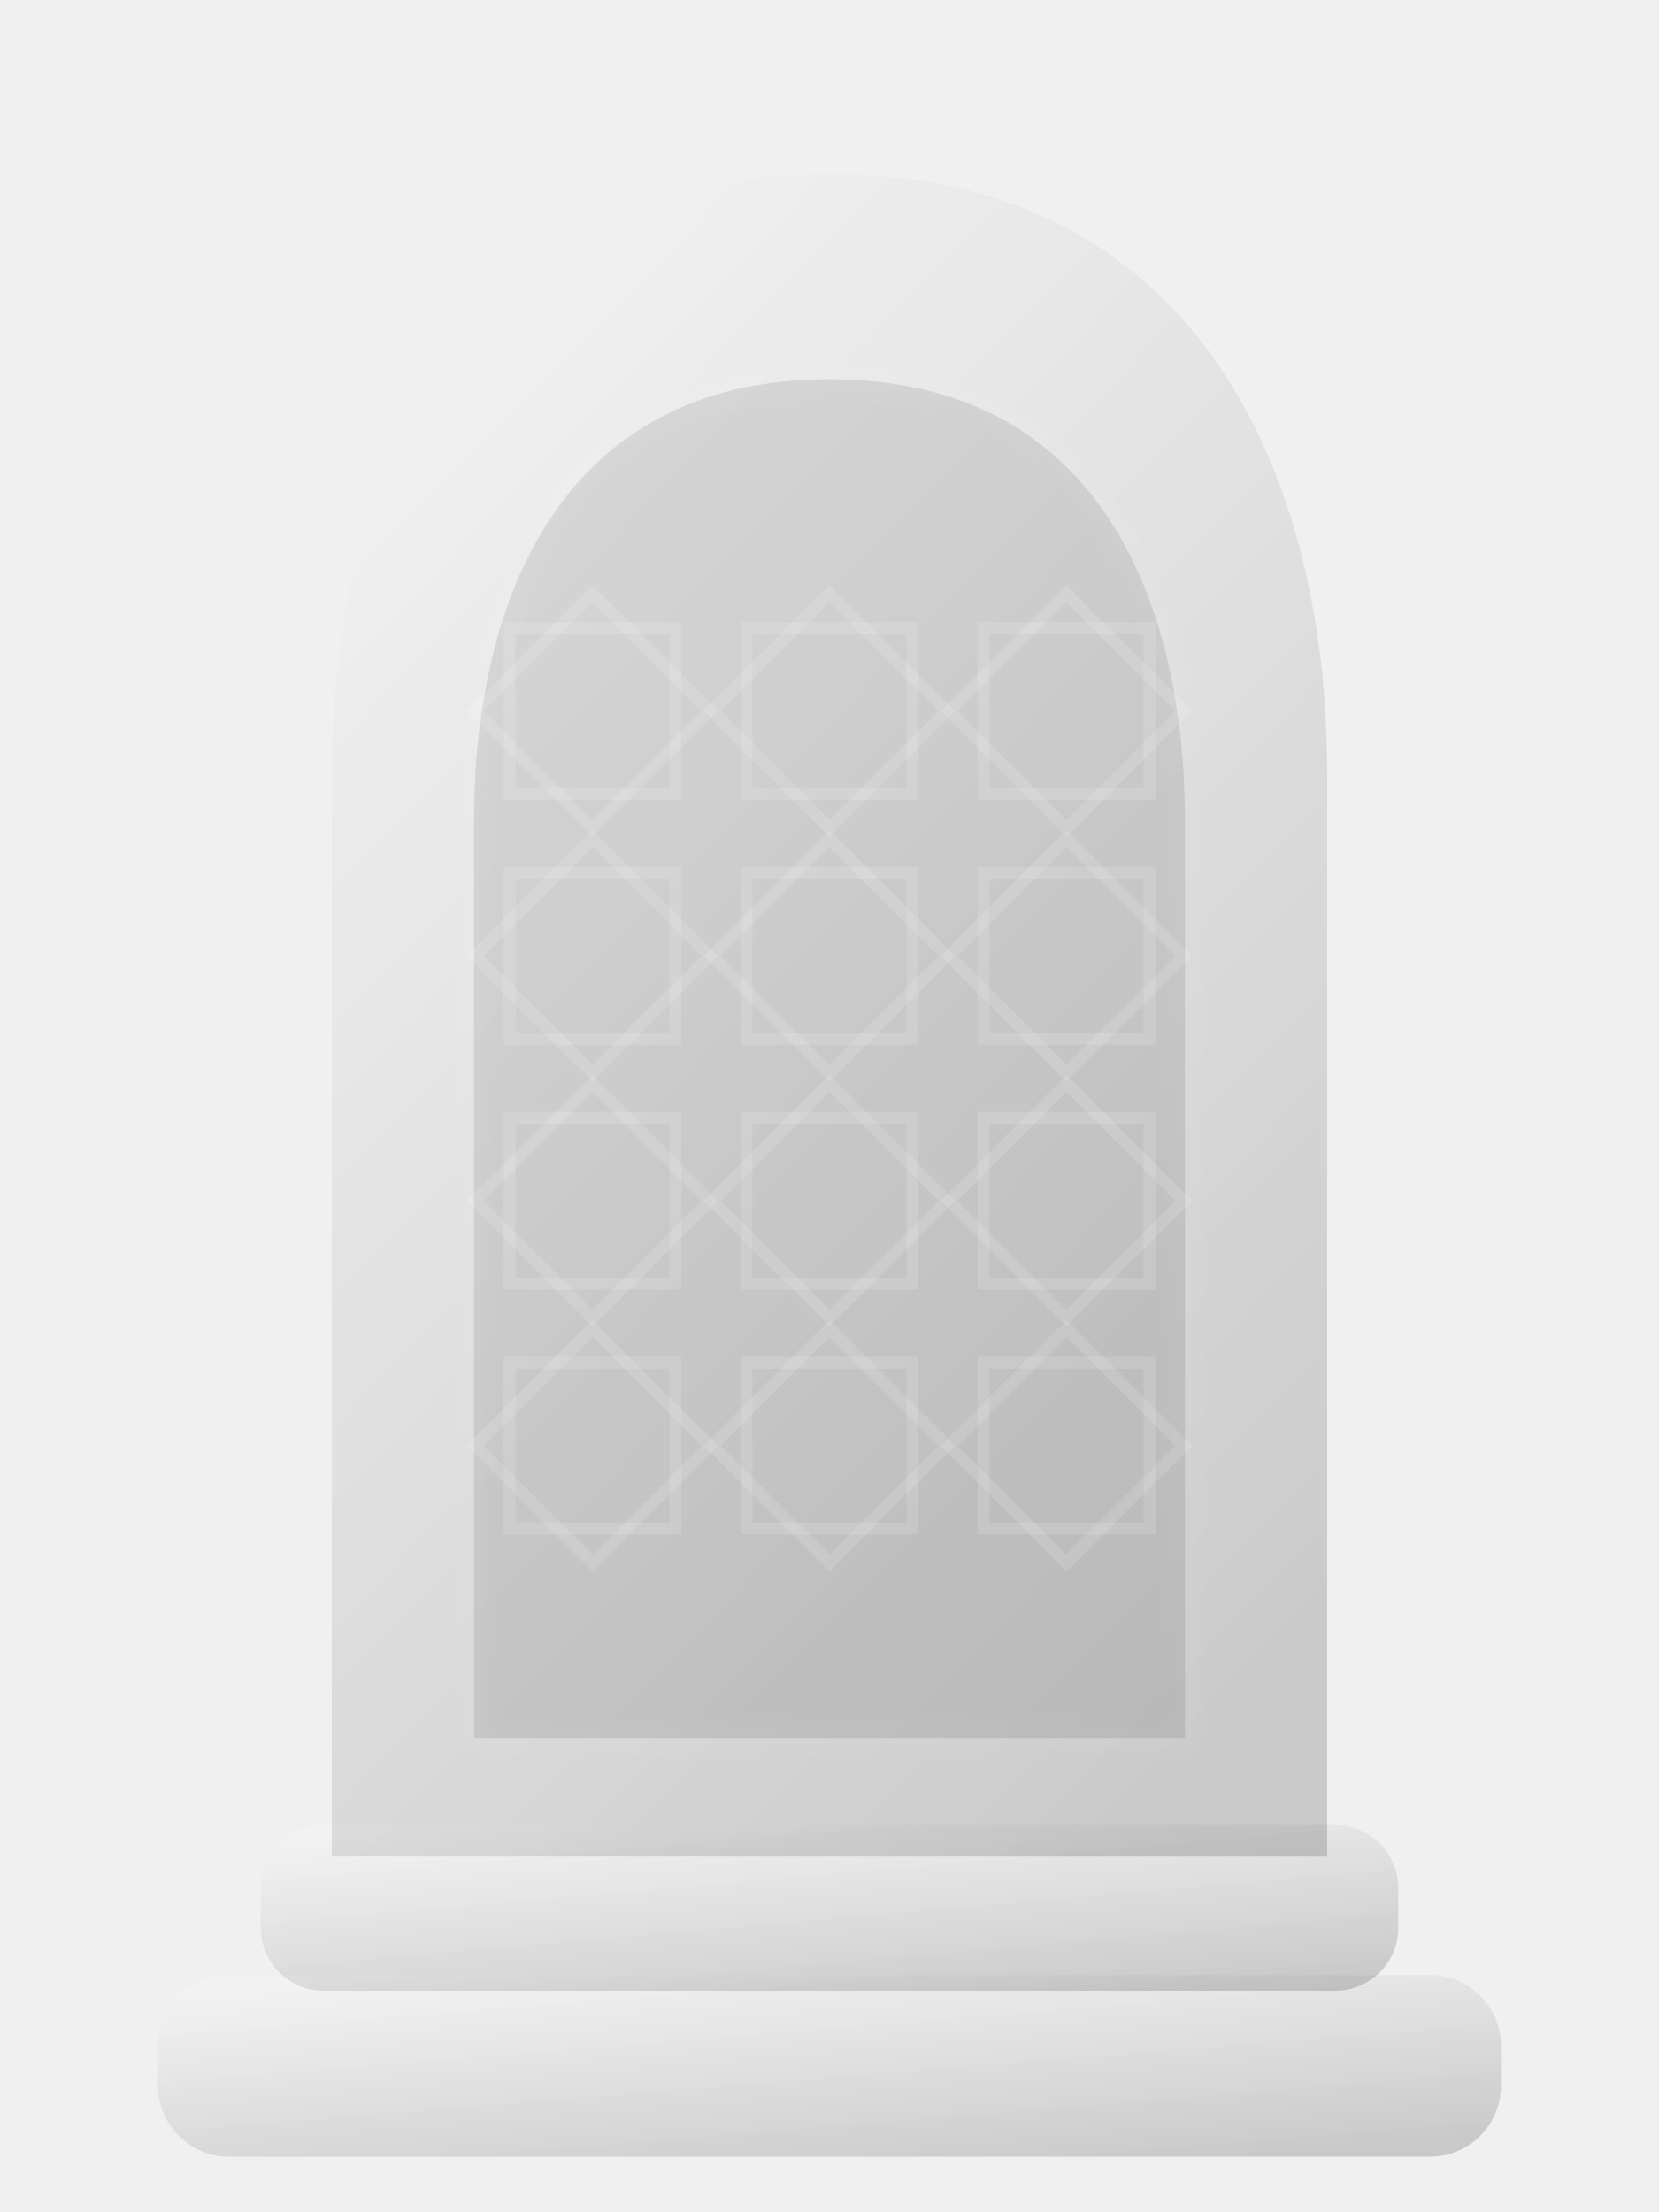
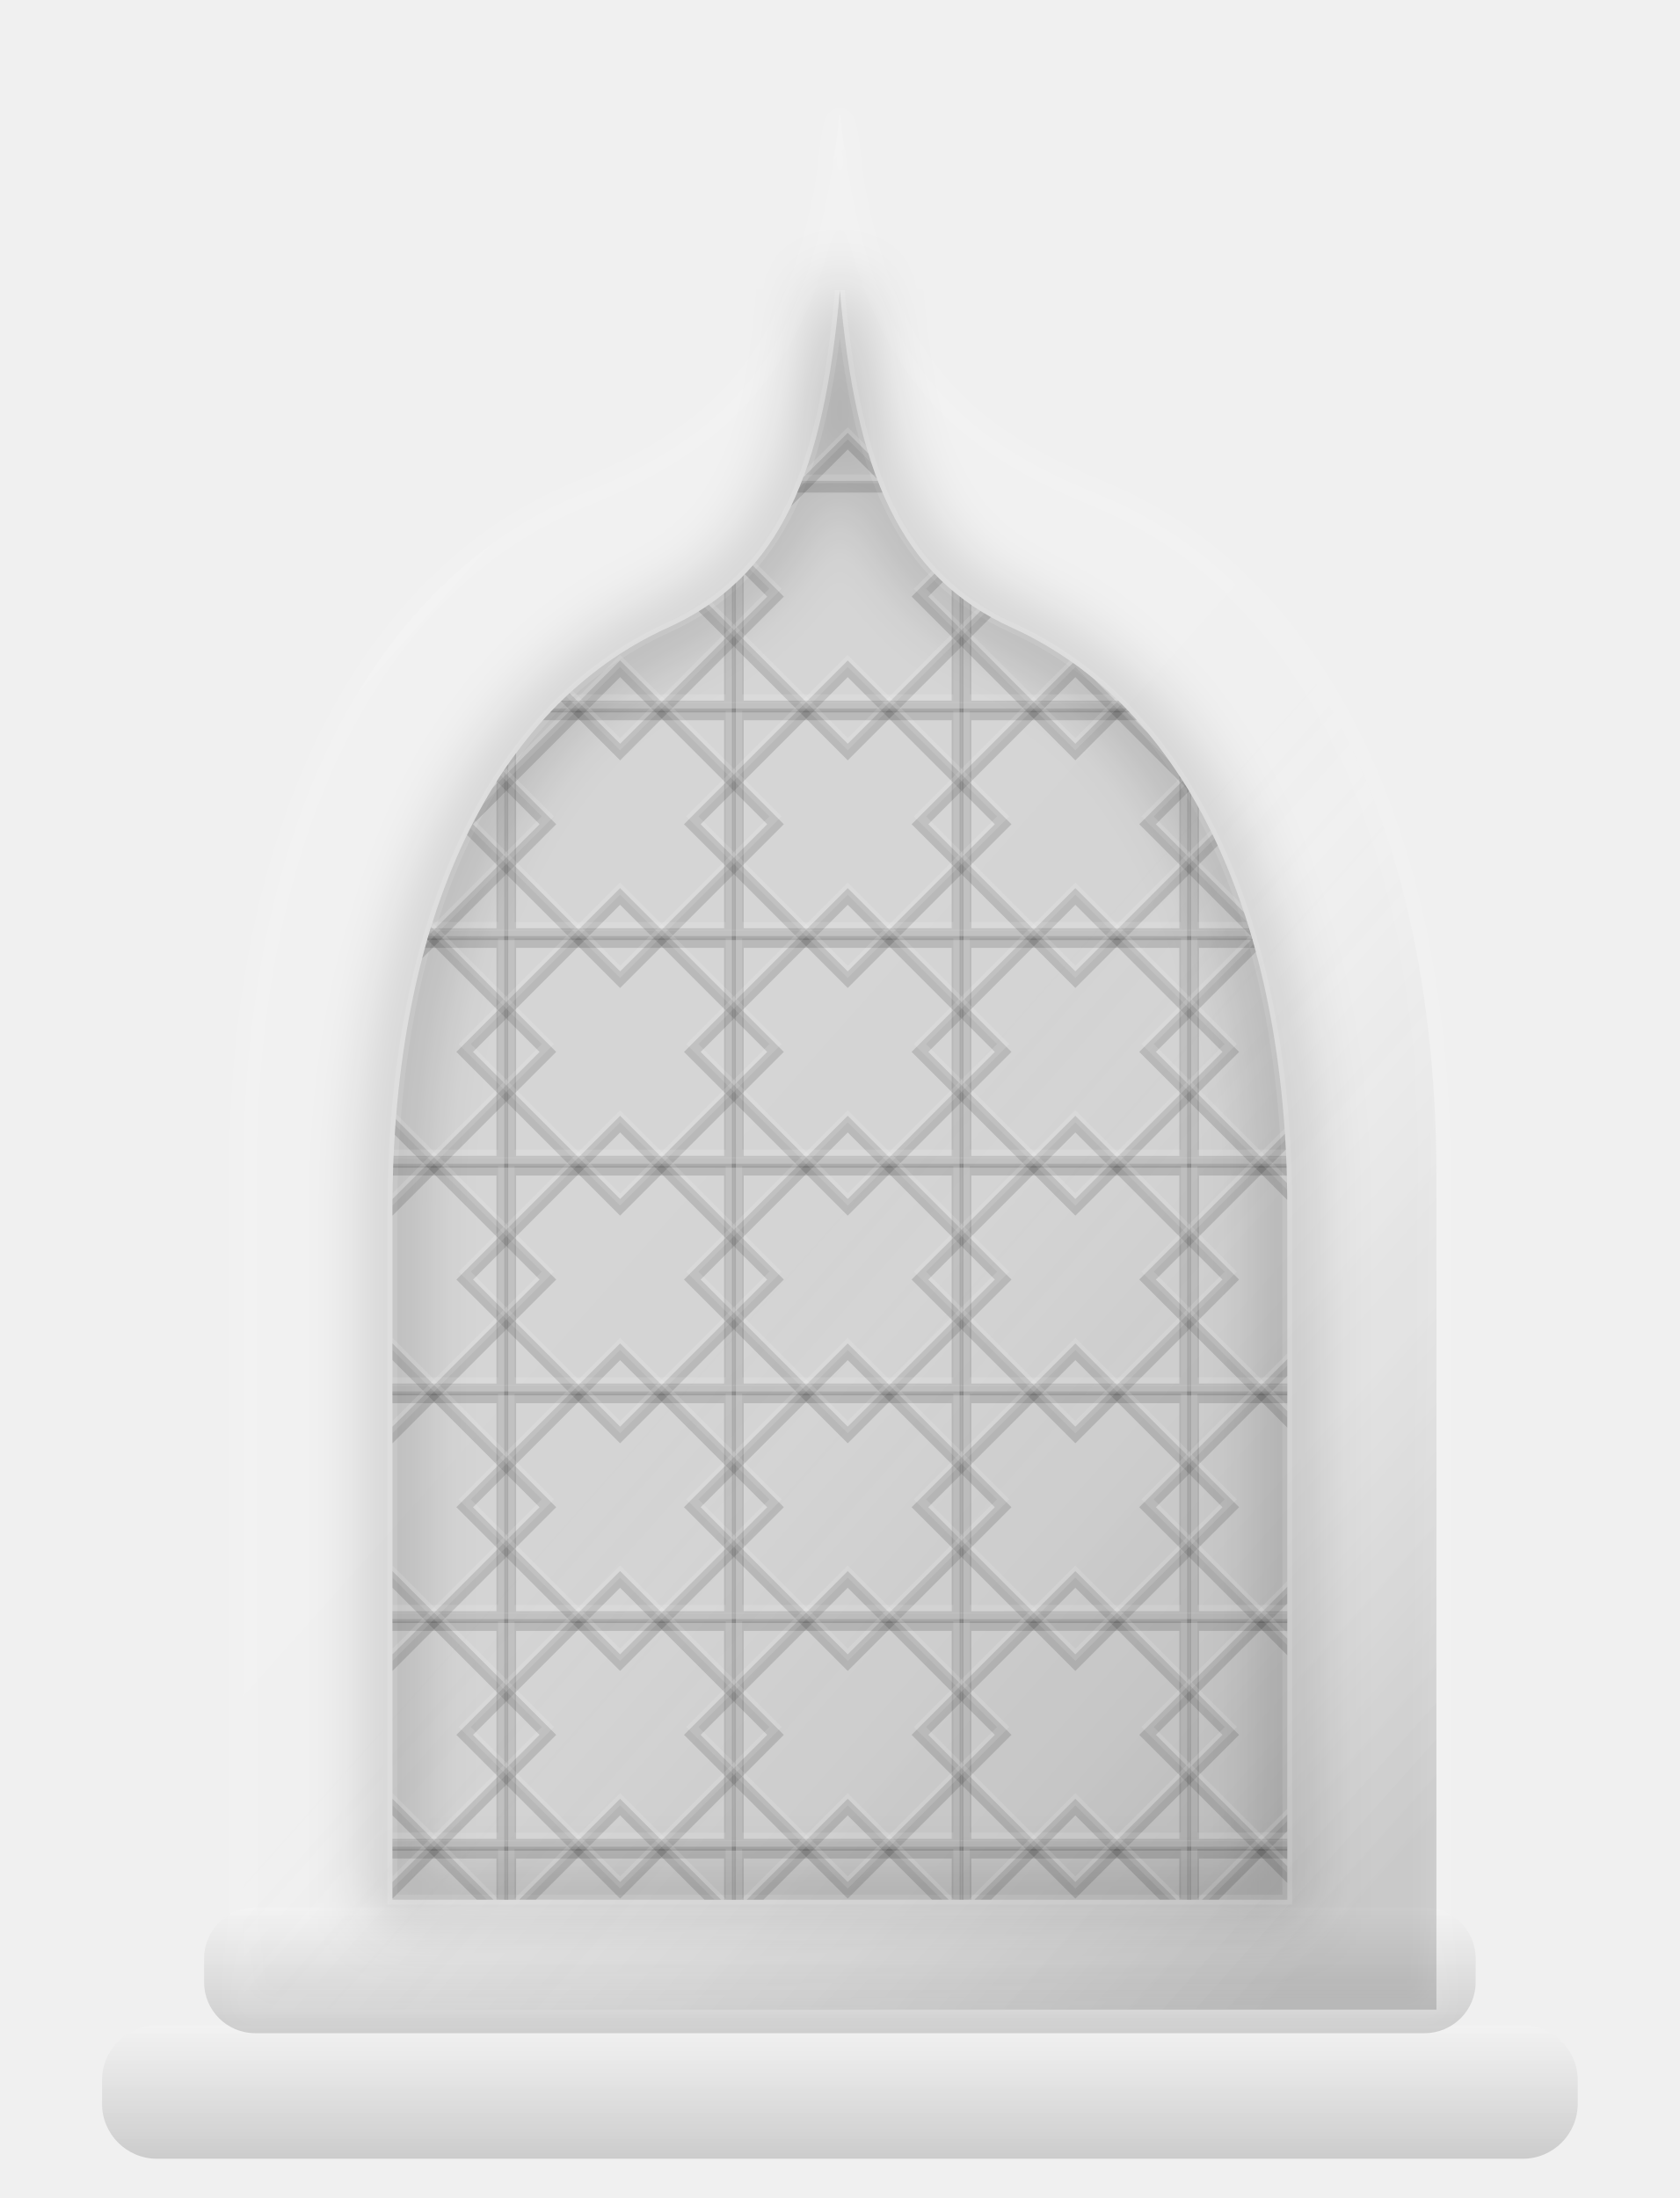
- <svg xmlns="http://www.w3.org/2000/svg" viewBox="0 0 420 560" width="420" height="560">
+ <svg xmlns="http://www.w3.org/2000/svg" viewBox="0 0 428 560" width="428" height="560">
  <defs>
-     <linearGradient id="a-body" x1="0.2" y1="0" x2="0.8" y2="1">
+     <filter id="a-soft" x="-60%" y="-60%" width="220%" height="220%">
+       <feGaussianBlur stdDeviation="3" />
+     </filter>
+     <filter id="a-wide" x="-60%" y="-60%" width="220%" height="220%">
+       <feGaussianBlur stdDeviation="8" />
+     </filter>
+     <clipPath id="a-panel">
+       <path d="M 100 484 L 100 308     C 100 234, 126 180, 170 160     C 199 147, 210 120, 214 74     C 218 120, 229 147, 258 160     C 302 180, 328 234, 328 308     L 328 484 Z" />
+     </clipPath>
+     <linearGradient id="a-face" x1="0.15" y1="0" x2="0.85" y2="1">
      <stop offset="0" stop-color="#FFFFFF" stop-opacity="0.14" />
+       <stop offset="0.55" stop-color="#FFFFFF" stop-opacity="0.02" />
      <stop offset="1" stop-color="#000000" stop-opacity="0.16" />
    </linearGradient>
-     <filter id="a-emb" x="-20%" y="-20%" width="140%" height="140%">
-       <feGaussianBlur stdDeviation="3" />
-     </filter>
+     <linearGradient id="a-step" x1="0" y1="0" x2="0" y2="1">
+       <stop offset="0" stop-color="#FFFFFF" stop-opacity="0.13" />
+       <stop offset="1" stop-color="#000000" stop-opacity="0.15" />
+     </linearGradient>
  </defs>
-   <g>
-     <rect x="40" y="500" width="340" height="46" rx="18" fill="url(#a-body)" />
-     <rect x="66" y="462" width="288" height="42" rx="16" fill="url(#a-body)" />
-     <path d="M210 44 C 300 44 336 116 336 196 L 336 470 L 84 470 L 84 196 C 84 116 120 44 210 44 Z" fill="url(#a-body)" />
-     <path d="M210 96 C 278 96 300 152 300 208 L 300 440 L 120 440 L 120 208 C 120 152 142 96 210 96 Z" fill="#000000" opacity="0.1" />
-     <path d="M210 96 C 278 96 300 152 300 208 L 300 440 L 120 440 L 120 208 C 120 152 142 96 210 96 Z" fill="none" stroke="#FFFFFF" stroke-opacity="0.1" stroke-width="3" filter="url(#a-emb)" />
-     <g stroke="#FFFFFF" stroke-opacity="0.13" stroke-width="3" fill="none">
-       <rect x="129" y="159" width="42" height="42" transform="rotate(45 150 180)" />
-       <rect x="129" y="159" width="42" height="42" />
-       <rect x="189" y="159" width="42" height="42" transform="rotate(45 210 180)" />
-       <rect x="189" y="159" width="42" height="42" />
-       <rect x="249" y="159" width="42" height="42" transform="rotate(45 270 180)" />
-       <rect x="249" y="159" width="42" height="42" />
-       <rect x="129" y="221" width="42" height="42" transform="rotate(45 150 242)" />
-       <rect x="129" y="221" width="42" height="42" />
-       <rect x="189" y="221" width="42" height="42" transform="rotate(45 210 242)" />
-       <rect x="189" y="221" width="42" height="42" />
-       <rect x="249" y="221" width="42" height="42" transform="rotate(45 270 242)" />
-       <rect x="249" y="221" width="42" height="42" />
-       <rect x="129" y="283" width="42" height="42" transform="rotate(45 150 304)" />
-       <rect x="129" y="283" width="42" height="42" />
-       <rect x="189" y="283" width="42" height="42" transform="rotate(45 210 304)" />
-       <rect x="189" y="283" width="42" height="42" />
-       <rect x="249" y="283" width="42" height="42" transform="rotate(45 270 304)" />
-       <rect x="249" y="283" width="42" height="42" />
-       <rect x="129" y="345" width="42" height="42" transform="rotate(45 150 366)" />
-       <rect x="129" y="345" width="42" height="42" />
-       <rect x="189" y="345" width="42" height="42" transform="rotate(45 210 366)" />
-       <rect x="189" y="345" width="42" height="42" />
-       <rect x="249" y="345" width="42" height="42" transform="rotate(45 270 366)" />
-       <rect x="249" y="345" width="42" height="42" />
+   <rect x="26" y="516" width="376" height="34" rx="14" fill="url(#a-step)" />
+   <rect x="52" y="486" width="324" height="32" rx="13" fill="url(#a-step)" />
+   <path d="M 62 512 L 62 300     C 62 212, 94 148, 148 126     C 188 110, 208 88, 214 28     C 220 88, 240 110, 280 126     C 334 148, 366 212, 366 300     L 366 512 Z" fill="url(#a-face)" />
+   <path d="M 62 512 L 62 300     C 62 212, 94 148, 148 126     C 188 110, 208 88, 214 28     C 220 88, 240 110, 280 126     C 334 148, 366 212, 366 300     L 366 512 Z" fill="none" stroke="#FFFFFF" stroke-opacity="0.17" stroke-width="3" filter="url(#a-soft)" />
+   <path d="M 100 484 L 100 308     C 100 234, 126 180, 170 160     C 199 147, 210 120, 214 74     C 218 120, 229 147, 258 160     C 302 180, 328 234, 328 308     L 328 484 Z" fill="#000000" opacity="0.12" />
+   <path d="M 100 484 L 100 308     C 100 234, 126 180, 170 160     C 199 147, 210 120, 214 74     C 218 120, 229 147, 258 160     C 302 180, 328 234, 328 308     L 328 484 Z" fill="none" stroke="#000000" stroke-opacity="0.22" stroke-width="9" filter="url(#a-wide)" />
+   <path d="M 100 484 L 100 308     C 100 234, 126 180, 170 160     C 199 147, 210 120, 214 74     C 218 120, 229 147, 258 160     C 302 180, 328 234, 328 308     L 328 484 Z" fill="none" stroke="#FFFFFF" stroke-opacity="0.1" stroke-width="2.5" />
+   <g clip-path="url(#a-panel)">
+     <g fill="none" stroke="#000000" stroke-opacity="0.13" stroke-width="3" transform="translate(0,2)">
+       <rect x="72" y="122" width="56" height="56" />
+       <rect x="72" y="122" width="56" height="56" transform="rotate(45 100 150)" />
+       <rect x="130" y="122" width="56" height="56" />
+       <rect x="130" y="122" width="56" height="56" transform="rotate(45 158 150)" />
+       <rect x="188" y="122" width="56" height="56" />
+       <rect x="188" y="122" width="56" height="56" transform="rotate(45 216 150)" />
+       <rect x="246" y="122" width="56" height="56" />
+       <rect x="246" y="122" width="56" height="56" transform="rotate(45 274 150)" />
+       <rect x="304" y="122" width="56" height="56" />
+       <rect x="304" y="122" width="56" height="56" transform="rotate(45 332 150)" />
+       <rect x="72" y="180" width="56" height="56" />
+       <rect x="72" y="180" width="56" height="56" transform="rotate(45 100 208)" />
+       <rect x="130" y="180" width="56" height="56" />
+       <rect x="130" y="180" width="56" height="56" transform="rotate(45 158 208)" />
+       <rect x="188" y="180" width="56" height="56" />
+       <rect x="188" y="180" width="56" height="56" transform="rotate(45 216 208)" />
+       <rect x="246" y="180" width="56" height="56" />
+       <rect x="246" y="180" width="56" height="56" transform="rotate(45 274 208)" />
+       <rect x="304" y="180" width="56" height="56" />
+       <rect x="304" y="180" width="56" height="56" transform="rotate(45 332 208)" />
+       <rect x="72" y="238" width="56" height="56" />
+       <rect x="72" y="238" width="56" height="56" transform="rotate(45 100 266)" />
+       <rect x="130" y="238" width="56" height="56" />
+       <rect x="130" y="238" width="56" height="56" transform="rotate(45 158 266)" />
+       <rect x="188" y="238" width="56" height="56" />
+       <rect x="188" y="238" width="56" height="56" transform="rotate(45 216 266)" />
+       <rect x="246" y="238" width="56" height="56" />
+       <rect x="246" y="238" width="56" height="56" transform="rotate(45 274 266)" />
+       <rect x="304" y="238" width="56" height="56" />
+       <rect x="304" y="238" width="56" height="56" transform="rotate(45 332 266)" />
+       <rect x="72" y="296" width="56" height="56" />
+       <rect x="72" y="296" width="56" height="56" transform="rotate(45 100 324)" />
+       <rect x="130" y="296" width="56" height="56" />
+       <rect x="130" y="296" width="56" height="56" transform="rotate(45 158 324)" />
+       <rect x="188" y="296" width="56" height="56" />
+       <rect x="188" y="296" width="56" height="56" transform="rotate(45 216 324)" />
+       <rect x="246" y="296" width="56" height="56" />
+       <rect x="246" y="296" width="56" height="56" transform="rotate(45 274 324)" />
+       <rect x="304" y="296" width="56" height="56" />
+       <rect x="304" y="296" width="56" height="56" transform="rotate(45 332 324)" />
+       <rect x="72" y="354" width="56" height="56" />
+       <rect x="72" y="354" width="56" height="56" transform="rotate(45 100 382)" />
+       <rect x="130" y="354" width="56" height="56" />
+       <rect x="130" y="354" width="56" height="56" transform="rotate(45 158 382)" />
+       <rect x="188" y="354" width="56" height="56" />
+       <rect x="188" y="354" width="56" height="56" transform="rotate(45 216 382)" />
+       <rect x="246" y="354" width="56" height="56" />
+       <rect x="246" y="354" width="56" height="56" transform="rotate(45 274 382)" />
+       <rect x="304" y="354" width="56" height="56" />
+       <rect x="304" y="354" width="56" height="56" transform="rotate(45 332 382)" />
+       <rect x="72" y="412" width="56" height="56" />
+       <rect x="72" y="412" width="56" height="56" transform="rotate(45 100 440)" />
+       <rect x="130" y="412" width="56" height="56" />
+       <rect x="130" y="412" width="56" height="56" transform="rotate(45 158 440)" />
+       <rect x="188" y="412" width="56" height="56" />
+       <rect x="188" y="412" width="56" height="56" transform="rotate(45 216 440)" />
+       <rect x="246" y="412" width="56" height="56" />
+       <rect x="246" y="412" width="56" height="56" transform="rotate(45 274 440)" />
+       <rect x="304" y="412" width="56" height="56" />
+       <rect x="304" y="412" width="56" height="56" transform="rotate(45 332 440)" />
+       <rect x="72" y="470" width="56" height="56" />
+       <rect x="72" y="470" width="56" height="56" transform="rotate(45 100 498)" />
+       <rect x="130" y="470" width="56" height="56" />
+       <rect x="130" y="470" width="56" height="56" transform="rotate(45 158 498)" />
+       <rect x="188" y="470" width="56" height="56" />
+       <rect x="188" y="470" width="56" height="56" transform="rotate(45 216 498)" />
+       <rect x="246" y="470" width="56" height="56" />
+       <rect x="246" y="470" width="56" height="56" transform="rotate(45 274 498)" />
+       <rect x="304" y="470" width="56" height="56" />
+       <rect x="304" y="470" width="56" height="56" transform="rotate(45 332 498)" />
+     </g>
+     <g fill="none" stroke="#FFFFFF" stroke-opacity="0.11" stroke-width="2.2">
+       <rect x="72" y="122" width="56" height="56" />
+       <rect x="72" y="122" width="56" height="56" transform="rotate(45 100 150)" />
+       <rect x="130" y="122" width="56" height="56" />
+       <rect x="130" y="122" width="56" height="56" transform="rotate(45 158 150)" />
+       <rect x="188" y="122" width="56" height="56" />
+       <rect x="188" y="122" width="56" height="56" transform="rotate(45 216 150)" />
+       <rect x="246" y="122" width="56" height="56" />
+       <rect x="246" y="122" width="56" height="56" transform="rotate(45 274 150)" />
+       <rect x="304" y="122" width="56" height="56" />
+       <rect x="304" y="122" width="56" height="56" transform="rotate(45 332 150)" />
+       <rect x="72" y="180" width="56" height="56" />
+       <rect x="72" y="180" width="56" height="56" transform="rotate(45 100 208)" />
+       <rect x="130" y="180" width="56" height="56" />
+       <rect x="130" y="180" width="56" height="56" transform="rotate(45 158 208)" />
+       <rect x="188" y="180" width="56" height="56" />
+       <rect x="188" y="180" width="56" height="56" transform="rotate(45 216 208)" />
+       <rect x="246" y="180" width="56" height="56" />
+       <rect x="246" y="180" width="56" height="56" transform="rotate(45 274 208)" />
+       <rect x="304" y="180" width="56" height="56" />
+       <rect x="304" y="180" width="56" height="56" transform="rotate(45 332 208)" />
+       <rect x="72" y="238" width="56" height="56" />
+       <rect x="72" y="238" width="56" height="56" transform="rotate(45 100 266)" />
+       <rect x="130" y="238" width="56" height="56" />
+       <rect x="130" y="238" width="56" height="56" transform="rotate(45 158 266)" />
+       <rect x="188" y="238" width="56" height="56" />
+       <rect x="188" y="238" width="56" height="56" transform="rotate(45 216 266)" />
+       <rect x="246" y="238" width="56" height="56" />
+       <rect x="246" y="238" width="56" height="56" transform="rotate(45 274 266)" />
+       <rect x="304" y="238" width="56" height="56" />
+       <rect x="304" y="238" width="56" height="56" transform="rotate(45 332 266)" />
+       <rect x="72" y="296" width="56" height="56" />
+       <rect x="72" y="296" width="56" height="56" transform="rotate(45 100 324)" />
+       <rect x="130" y="296" width="56" height="56" />
+       <rect x="130" y="296" width="56" height="56" transform="rotate(45 158 324)" />
+       <rect x="188" y="296" width="56" height="56" />
+       <rect x="188" y="296" width="56" height="56" transform="rotate(45 216 324)" />
+       <rect x="246" y="296" width="56" height="56" />
+       <rect x="246" y="296" width="56" height="56" transform="rotate(45 274 324)" />
+       <rect x="304" y="296" width="56" height="56" />
+       <rect x="304" y="296" width="56" height="56" transform="rotate(45 332 324)" />
+       <rect x="72" y="354" width="56" height="56" />
+       <rect x="72" y="354" width="56" height="56" transform="rotate(45 100 382)" />
+       <rect x="130" y="354" width="56" height="56" />
+       <rect x="130" y="354" width="56" height="56" transform="rotate(45 158 382)" />
+       <rect x="188" y="354" width="56" height="56" />
+       <rect x="188" y="354" width="56" height="56" transform="rotate(45 216 382)" />
+       <rect x="246" y="354" width="56" height="56" />
+       <rect x="246" y="354" width="56" height="56" transform="rotate(45 274 382)" />
+       <rect x="304" y="354" width="56" height="56" />
+       <rect x="304" y="354" width="56" height="56" transform="rotate(45 332 382)" />
+       <rect x="72" y="412" width="56" height="56" />
+       <rect x="72" y="412" width="56" height="56" transform="rotate(45 100 440)" />
+       <rect x="130" y="412" width="56" height="56" />
+       <rect x="130" y="412" width="56" height="56" transform="rotate(45 158 440)" />
+       <rect x="188" y="412" width="56" height="56" />
+       <rect x="188" y="412" width="56" height="56" transform="rotate(45 216 440)" />
+       <rect x="246" y="412" width="56" height="56" />
+       <rect x="246" y="412" width="56" height="56" transform="rotate(45 274 440)" />
+       <rect x="304" y="412" width="56" height="56" />
+       <rect x="304" y="412" width="56" height="56" transform="rotate(45 332 440)" />
+       <rect x="72" y="470" width="56" height="56" />
+       <rect x="72" y="470" width="56" height="56" transform="rotate(45 100 498)" />
+       <rect x="130" y="470" width="56" height="56" />
+       <rect x="130" y="470" width="56" height="56" transform="rotate(45 158 498)" />
+       <rect x="188" y="470" width="56" height="56" />
+       <rect x="188" y="470" width="56" height="56" transform="rotate(45 216 498)" />
+       <rect x="246" y="470" width="56" height="56" />
+       <rect x="246" y="470" width="56" height="56" transform="rotate(45 274 498)" />
+       <rect x="304" y="470" width="56" height="56" />
+       <rect x="304" y="470" width="56" height="56" transform="rotate(45 332 498)" />
    </g>
  </g>
</svg>
